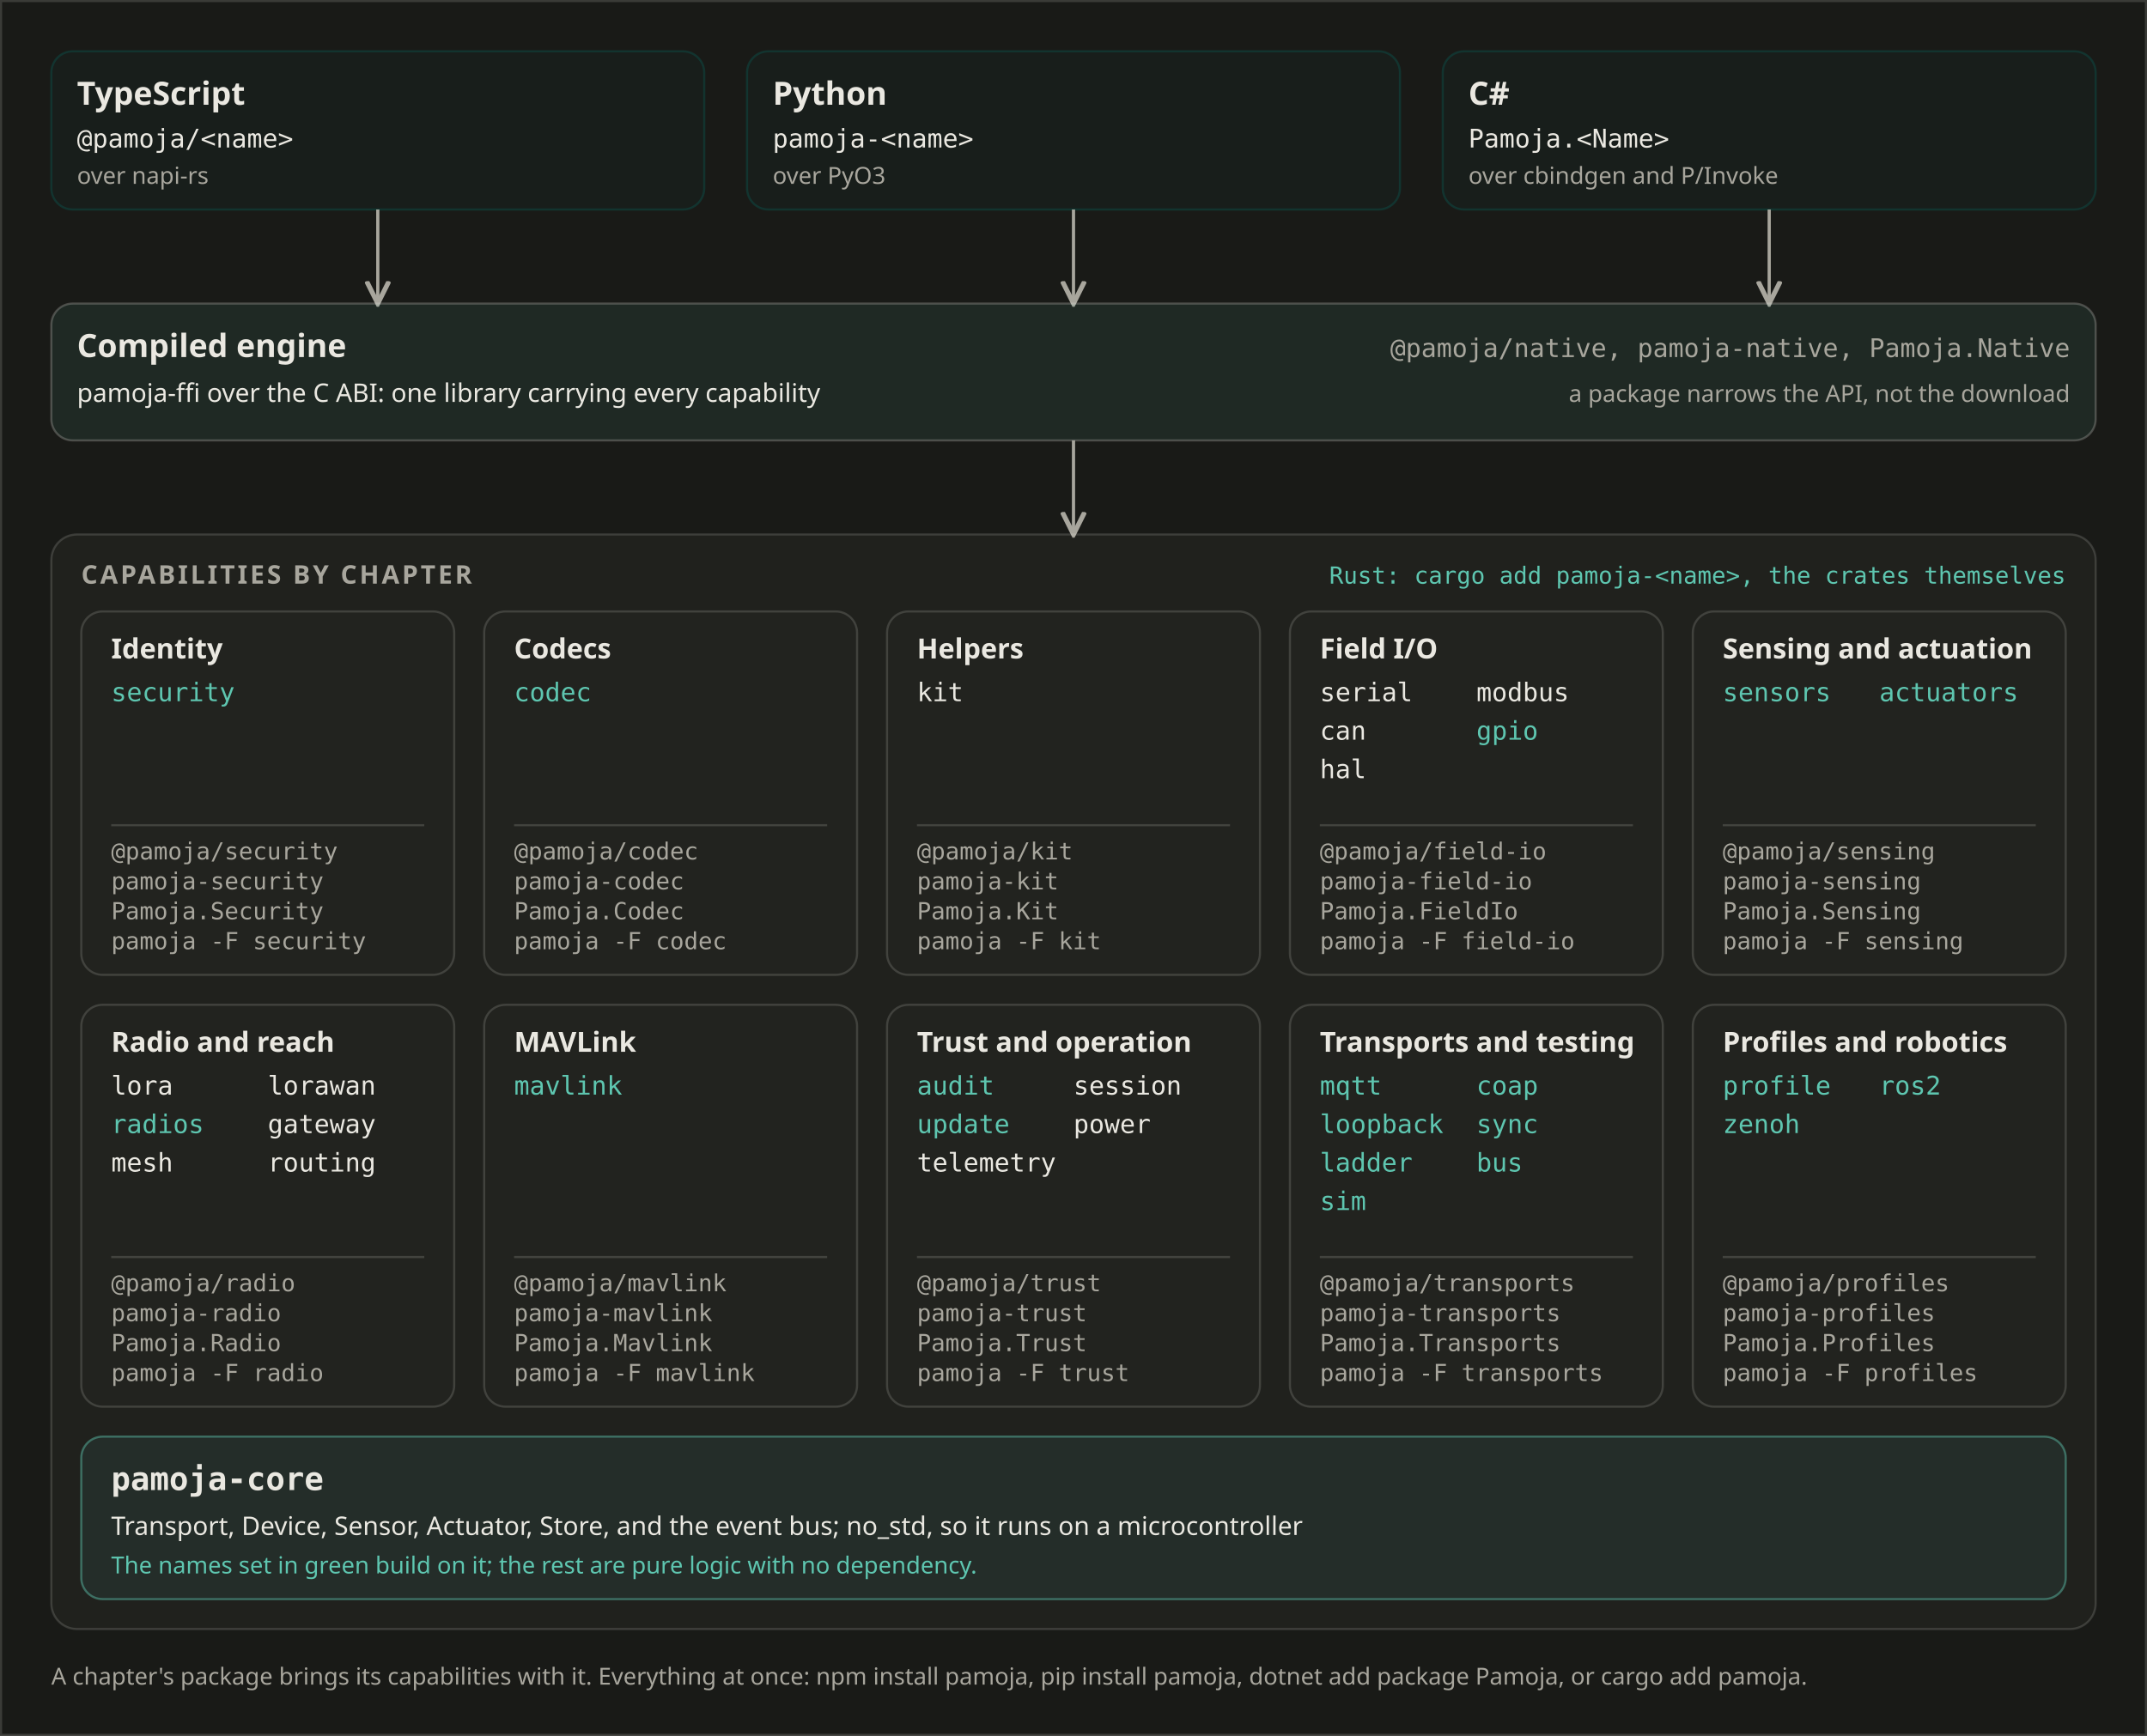
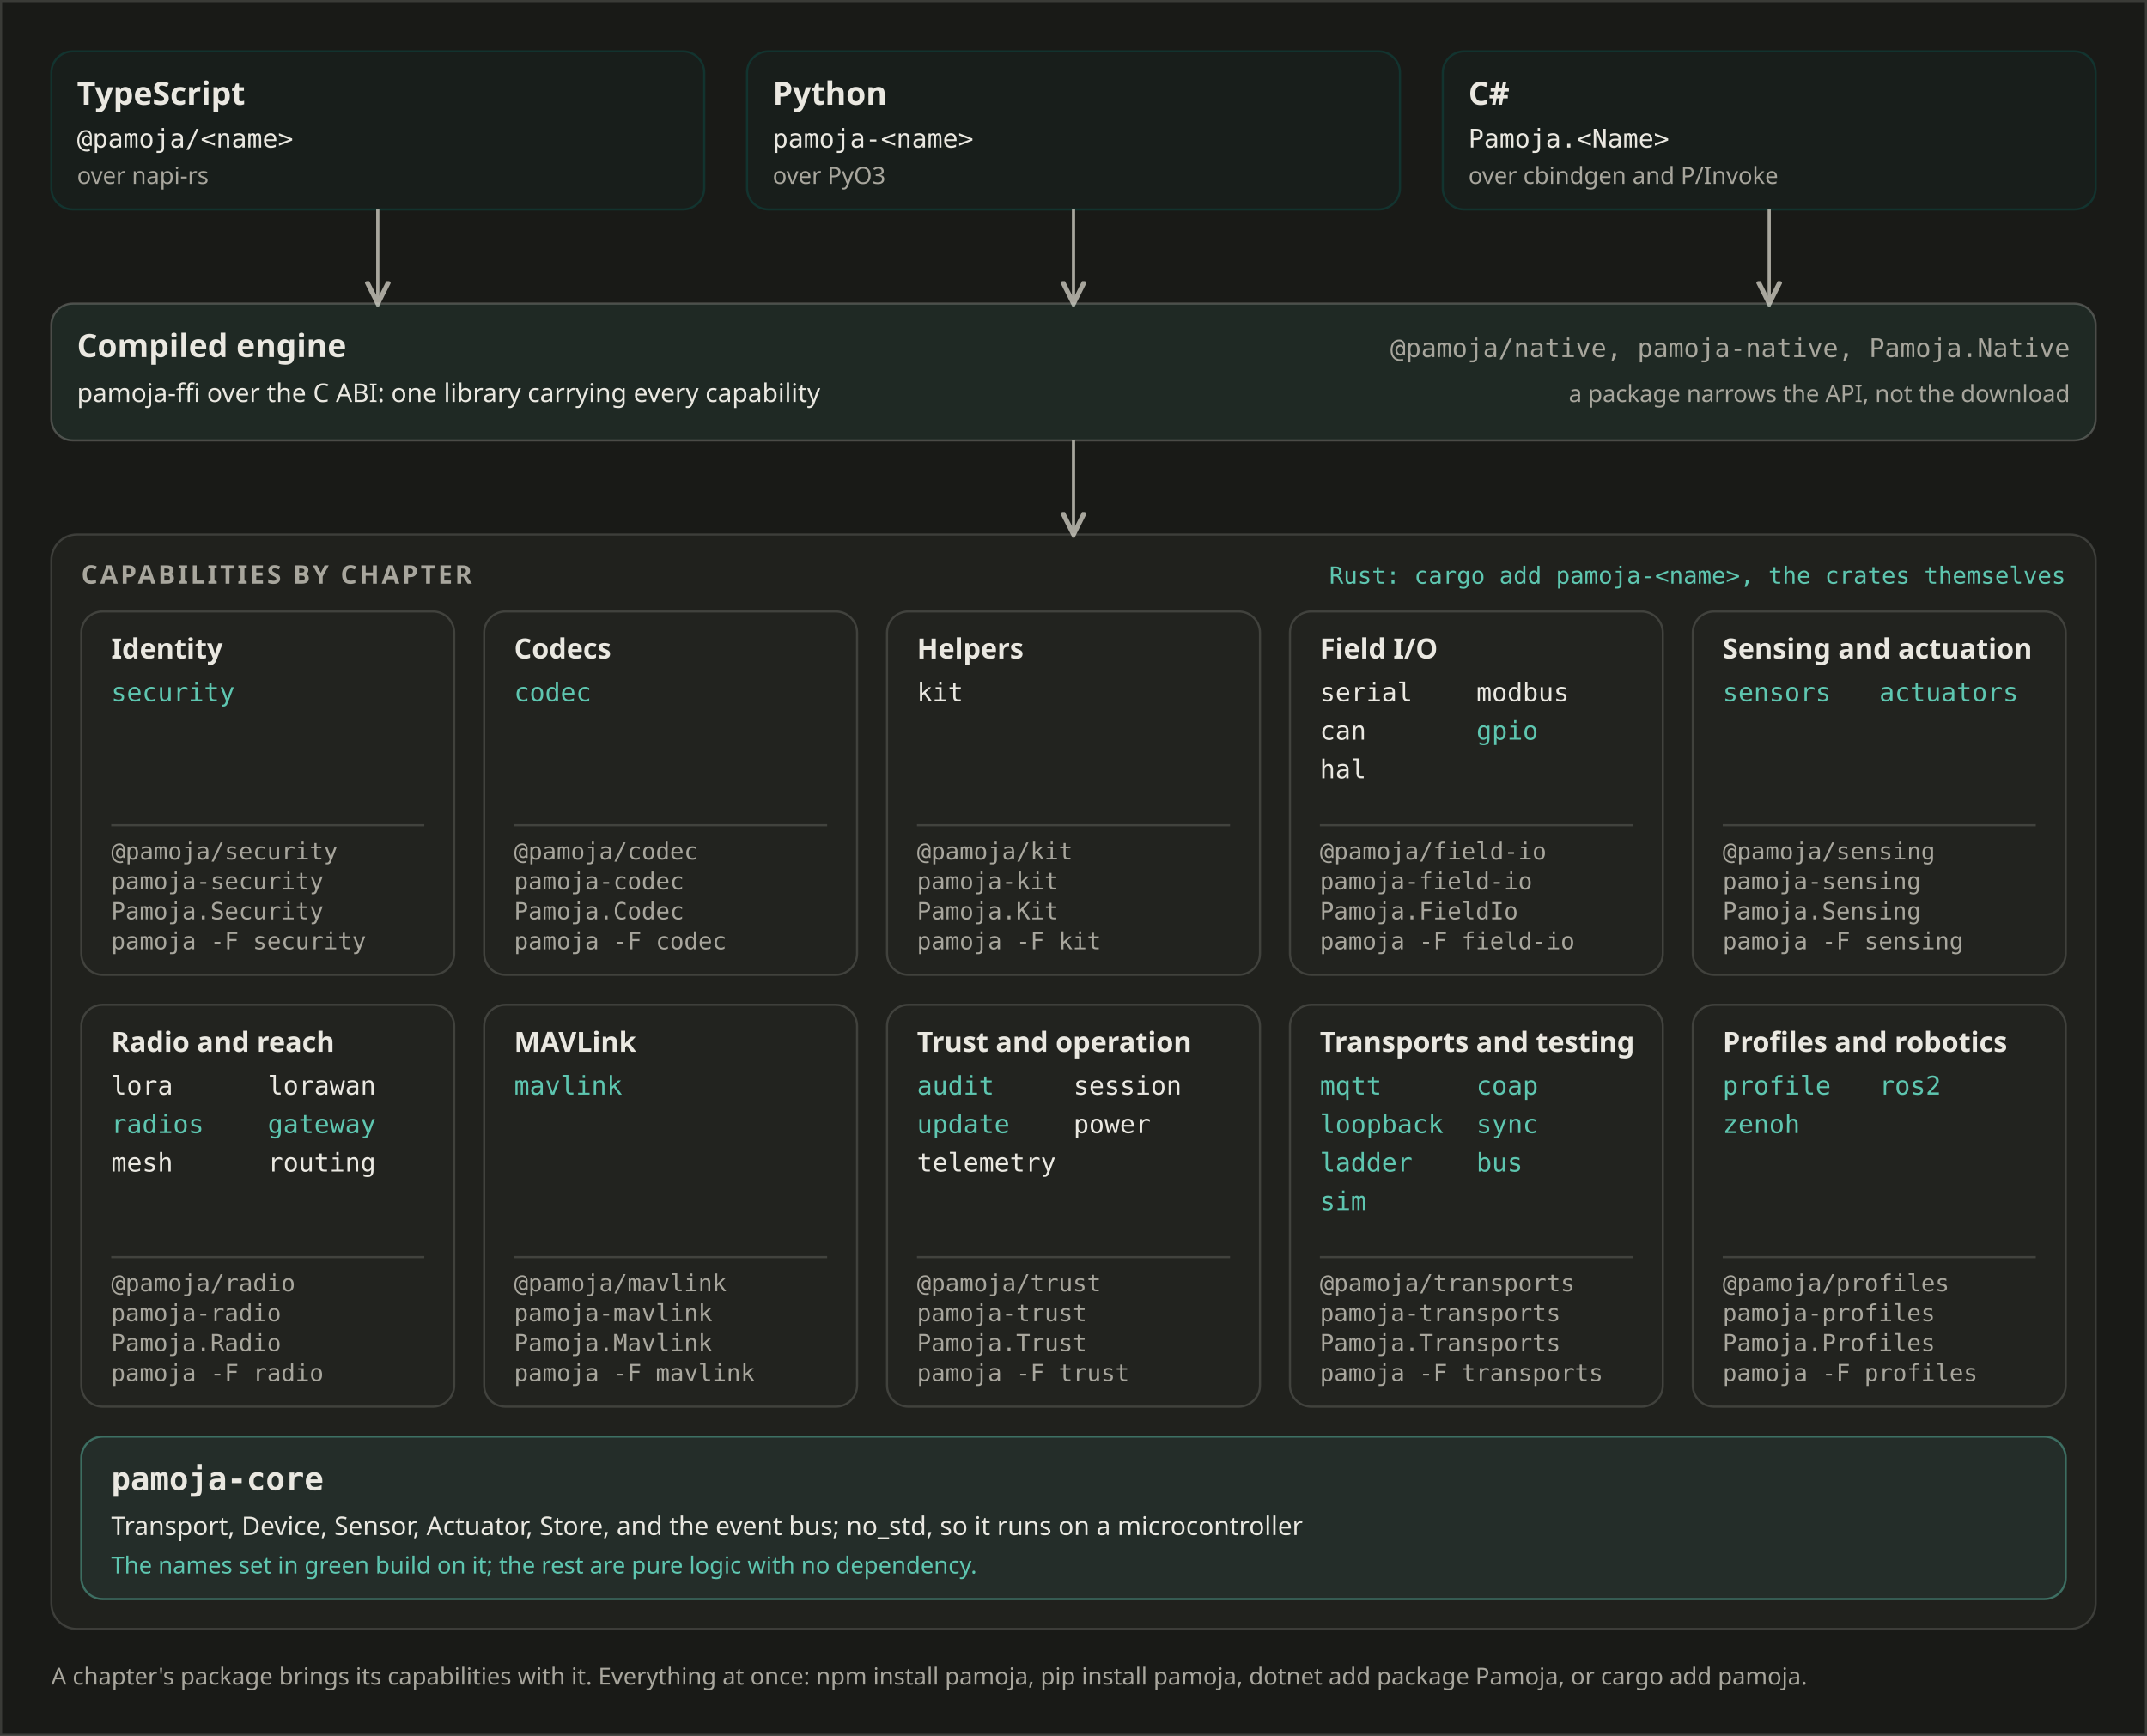
<svg xmlns="http://www.w3.org/2000/svg" width="1004" height="812" viewBox="0 0 1004 812" role="img" aria-labelledby="title">
  <defs>
    <marker id="head" viewBox="0 0 8 8" refX="7" refY="4" markerWidth="8" markerHeight="8" orient="auto">
      <path d="M0,0.5 L7,4 L0,7.5" fill="none" stroke="#a8a69d" stroke-width="1.5" />
    </marker>
  </defs>
  <rect width="1004" height="812" fill="#191a17" />
  <rect x="0.5" y="0.5" width="1003" height="811" fill="none" stroke="rgba(234, 232, 225, 0.16)" stroke-width="1" />
  <rect x="24" y="24" width="305.333" height="74" rx="10" fill="rgba(13, 77, 70, 0.09)" stroke="rgba(13, 77, 70, 0.5)" />
  <text x="36" y="49" font-family="Archivo, 'Segoe UI', system-ui, -apple-system, sans-serif" font-size="15" font-weight="600" fill="#eae8e1">TypeScript</text>
  <text x="36" y="69" font-family="'JetBrains Mono', Consolas, Menlo, monospace" font-size="12" font-weight="400" fill="#eae8e1">@pamoja/&lt;name&gt;</text>
  <text x="36" y="86" font-family="Archivo, 'Segoe UI', system-ui, -apple-system, sans-serif" font-size="11" font-weight="400" fill="#a8a69d">over napi-rs</text>
  <line x1="176.667" y1="98" x2="176.667" y2="142" stroke="#a8a69d" stroke-width="1.5" marker-end="url(#head)" />
  <rect x="349.333" y="24" width="305.333" height="74" rx="10" fill="rgba(13, 77, 70, 0.09)" stroke="rgba(13, 77, 70, 0.5)" />
  <text x="361.333" y="49" font-family="Archivo, 'Segoe UI', system-ui, -apple-system, sans-serif" font-size="15" font-weight="600" fill="#eae8e1">Python</text>
  <text x="361.333" y="69" font-family="'JetBrains Mono', Consolas, Menlo, monospace" font-size="12" font-weight="400" fill="#eae8e1">pamoja-&lt;name&gt;</text>
  <text x="361.333" y="86" font-family="Archivo, 'Segoe UI', system-ui, -apple-system, sans-serif" font-size="11" font-weight="400" fill="#a8a69d">over PyO3</text>
  <line x1="502" y1="98" x2="502" y2="142" stroke="#a8a69d" stroke-width="1.5" marker-end="url(#head)" />
  <rect x="674.667" y="24" width="305.333" height="74" rx="10" fill="rgba(13, 77, 70, 0.09)" stroke="rgba(13, 77, 70, 0.5)" />
  <text x="686.667" y="49" font-family="Archivo, 'Segoe UI', system-ui, -apple-system, sans-serif" font-size="15" font-weight="600" fill="#eae8e1">C#</text>
  <text x="686.667" y="69" font-family="'JetBrains Mono', Consolas, Menlo, monospace" font-size="12" font-weight="400" fill="#eae8e1">Pamoja.&lt;Name&gt;</text>
  <text x="686.667" y="86" font-family="Archivo, 'Segoe UI', system-ui, -apple-system, sans-serif" font-size="11" font-weight="400" fill="#a8a69d">over cbindgen and P/Invoke</text>
  <line x1="827.333" y1="98" x2="827.333" y2="142" stroke="#a8a69d" stroke-width="1.5" marker-end="url(#head)" />
  <rect x="24" y="142" width="956" height="64" rx="10" fill="rgba(94, 198, 176, 0.09)" stroke="rgba(234, 232, 225, 0.24)" />
  <text x="36" y="167" font-family="Archivo, 'Segoe UI', system-ui, -apple-system, sans-serif" font-size="15" font-weight="600" fill="#eae8e1">Compiled engine</text>
  <text x="36" y="188" font-family="Archivo, 'Segoe UI', system-ui, -apple-system, sans-serif" font-size="12" font-weight="400" fill="#eae8e1">pamoja-ffi over the C ABI: one library carrying every capability</text>
  <text x="968" y="167" font-family="'JetBrains Mono', Consolas, Menlo, monospace" font-size="12" font-weight="400" fill="#a8a69d" text-anchor="end">@pamoja/native, pamoja-native, Pamoja.Native</text>
  <text x="968" y="188" font-family="Archivo, 'Segoe UI', system-ui, -apple-system, sans-serif" font-size="11" font-weight="400" fill="#a8a69d" text-anchor="end">a package narrows the API, not the download</text>
  <line x1="502" y1="206" x2="502" y2="250" stroke="#a8a69d" stroke-width="1.5" marker-end="url(#head)" />
  <rect x="24" y="250" width="956" height="512" rx="12" fill="rgba(234, 232, 225, 0.035)" stroke="rgba(234, 232, 225, 0.16)" />
  <text x="38" y="273" font-family="Archivo, 'Segoe UI', system-ui, -apple-system, sans-serif" font-size="12" font-weight="600" fill="#a8a69d" letter-spacing="1.2">CAPABILITIES BY CHAPTER</text>
  <text x="966" y="273" font-family="'JetBrains Mono', Consolas, Menlo, monospace" font-size="11" font-weight="500" fill="#5ec6b0" text-anchor="end">Rust: cargo add pamoja-&lt;name&gt;, the crates themselves</text>
  <rect x="38" y="286" width="174.4" height="170" rx="10" fill="#22231f" stroke="rgba(234, 232, 225, 0.16)" />
  <text x="52" y="308" font-family="Archivo, 'Segoe UI', system-ui, -apple-system, sans-serif" font-size="13" font-weight="600" fill="#eae8e1">Identity</text>
  <text x="52" y="328" font-family="'JetBrains Mono', Consolas, Menlo, monospace" font-size="12" font-weight="500" fill="#5ec6b0">security</text>
  <line x1="52" y1="386" x2="198.4" y2="386" stroke="rgba(234, 232, 225, 0.16)" />
  <text x="52" y="402" font-family="'JetBrains Mono', Consolas, Menlo, monospace" font-size="11" font-weight="400" fill="#a8a69d">@pamoja/security</text>
  <text x="52" y="416" font-family="'JetBrains Mono', Consolas, Menlo, monospace" font-size="11" font-weight="400" fill="#a8a69d">pamoja-security</text>
  <text x="52" y="430" font-family="'JetBrains Mono', Consolas, Menlo, monospace" font-size="11" font-weight="400" fill="#a8a69d">Pamoja.Security</text>
  <text x="52" y="444" font-family="'JetBrains Mono', Consolas, Menlo, monospace" font-size="11" font-weight="400" fill="#a8a69d">pamoja -F security</text>
  <rect x="226.4" y="286" width="174.4" height="170" rx="10" fill="#22231f" stroke="rgba(234, 232, 225, 0.16)" />
  <text x="240.4" y="308" font-family="Archivo, 'Segoe UI', system-ui, -apple-system, sans-serif" font-size="13" font-weight="600" fill="#eae8e1">Codecs</text>
  <text x="240.4" y="328" font-family="'JetBrains Mono', Consolas, Menlo, monospace" font-size="12" font-weight="500" fill="#5ec6b0">codec</text>
  <line x1="240.4" y1="386" x2="386.8" y2="386" stroke="rgba(234, 232, 225, 0.16)" />
  <text x="240.4" y="402" font-family="'JetBrains Mono', Consolas, Menlo, monospace" font-size="11" font-weight="400" fill="#a8a69d">@pamoja/codec</text>
  <text x="240.4" y="416" font-family="'JetBrains Mono', Consolas, Menlo, monospace" font-size="11" font-weight="400" fill="#a8a69d">pamoja-codec</text>
  <text x="240.4" y="430" font-family="'JetBrains Mono', Consolas, Menlo, monospace" font-size="11" font-weight="400" fill="#a8a69d">Pamoja.Codec</text>
  <text x="240.4" y="444" font-family="'JetBrains Mono', Consolas, Menlo, monospace" font-size="11" font-weight="400" fill="#a8a69d">pamoja -F codec</text>
  <rect x="414.8" y="286" width="174.4" height="170" rx="10" fill="#22231f" stroke="rgba(234, 232, 225, 0.16)" />
  <text x="428.8" y="308" font-family="Archivo, 'Segoe UI', system-ui, -apple-system, sans-serif" font-size="13" font-weight="600" fill="#eae8e1">Helpers</text>
  <text x="428.8" y="328" font-family="'JetBrains Mono', Consolas, Menlo, monospace" font-size="12" font-weight="500" fill="#eae8e1">kit</text>
  <line x1="428.8" y1="386" x2="575.2" y2="386" stroke="rgba(234, 232, 225, 0.16)" />
  <text x="428.8" y="402" font-family="'JetBrains Mono', Consolas, Menlo, monospace" font-size="11" font-weight="400" fill="#a8a69d">@pamoja/kit</text>
  <text x="428.8" y="416" font-family="'JetBrains Mono', Consolas, Menlo, monospace" font-size="11" font-weight="400" fill="#a8a69d">pamoja-kit</text>
  <text x="428.8" y="430" font-family="'JetBrains Mono', Consolas, Menlo, monospace" font-size="11" font-weight="400" fill="#a8a69d">Pamoja.Kit</text>
  <text x="428.8" y="444" font-family="'JetBrains Mono', Consolas, Menlo, monospace" font-size="11" font-weight="400" fill="#a8a69d">pamoja -F kit</text>
  <rect x="603.2" y="286" width="174.4" height="170" rx="10" fill="#22231f" stroke="rgba(234, 232, 225, 0.16)" />
  <text x="617.2" y="308" font-family="Archivo, 'Segoe UI', system-ui, -apple-system, sans-serif" font-size="13" font-weight="600" fill="#eae8e1">Field I/O</text>
  <text x="617.2" y="328" font-family="'JetBrains Mono', Consolas, Menlo, monospace" font-size="12" font-weight="500" fill="#eae8e1">serial</text>
  <text x="690.4" y="328" font-family="'JetBrains Mono', Consolas, Menlo, monospace" font-size="12" font-weight="500" fill="#eae8e1">modbus</text>
  <text x="617.2" y="346" font-family="'JetBrains Mono', Consolas, Menlo, monospace" font-size="12" font-weight="500" fill="#eae8e1">can</text>
  <text x="690.4" y="346" font-family="'JetBrains Mono', Consolas, Menlo, monospace" font-size="12" font-weight="500" fill="#5ec6b0">gpio</text>
  <text x="617.2" y="364" font-family="'JetBrains Mono', Consolas, Menlo, monospace" font-size="12" font-weight="500" fill="#eae8e1">hal</text>
  <line x1="617.2" y1="386" x2="763.6" y2="386" stroke="rgba(234, 232, 225, 0.16)" />
  <text x="617.2" y="402" font-family="'JetBrains Mono', Consolas, Menlo, monospace" font-size="11" font-weight="400" fill="#a8a69d">@pamoja/field-io</text>
  <text x="617.2" y="416" font-family="'JetBrains Mono', Consolas, Menlo, monospace" font-size="11" font-weight="400" fill="#a8a69d">pamoja-field-io</text>
  <text x="617.2" y="430" font-family="'JetBrains Mono', Consolas, Menlo, monospace" font-size="11" font-weight="400" fill="#a8a69d">Pamoja.FieldIo</text>
  <text x="617.2" y="444" font-family="'JetBrains Mono', Consolas, Menlo, monospace" font-size="11" font-weight="400" fill="#a8a69d">pamoja -F field-io</text>
  <rect x="791.6" y="286" width="174.4" height="170" rx="10" fill="#22231f" stroke="rgba(234, 232, 225, 0.16)" />
  <text x="805.6" y="308" font-family="Archivo, 'Segoe UI', system-ui, -apple-system, sans-serif" font-size="13" font-weight="600" fill="#eae8e1">Sensing and actuation</text>
  <text x="805.6" y="328" font-family="'JetBrains Mono', Consolas, Menlo, monospace" font-size="12" font-weight="500" fill="#5ec6b0">sensors</text>
  <text x="878.8" y="328" font-family="'JetBrains Mono', Consolas, Menlo, monospace" font-size="12" font-weight="500" fill="#5ec6b0">actuators</text>
  <line x1="805.6" y1="386" x2="952" y2="386" stroke="rgba(234, 232, 225, 0.16)" />
  <text x="805.6" y="402" font-family="'JetBrains Mono', Consolas, Menlo, monospace" font-size="11" font-weight="400" fill="#a8a69d">@pamoja/sensing</text>
  <text x="805.6" y="416" font-family="'JetBrains Mono', Consolas, Menlo, monospace" font-size="11" font-weight="400" fill="#a8a69d">pamoja-sensing</text>
  <text x="805.6" y="430" font-family="'JetBrains Mono', Consolas, Menlo, monospace" font-size="11" font-weight="400" fill="#a8a69d">Pamoja.Sensing</text>
  <text x="805.6" y="444" font-family="'JetBrains Mono', Consolas, Menlo, monospace" font-size="11" font-weight="400" fill="#a8a69d">pamoja -F sensing</text>
  <rect x="38" y="470" width="174.4" height="188" rx="10" fill="#22231f" stroke="rgba(234, 232, 225, 0.16)" />
  <text x="52" y="492" font-family="Archivo, 'Segoe UI', system-ui, -apple-system, sans-serif" font-size="13" font-weight="600" fill="#eae8e1">Radio and reach</text>
  <text x="52" y="512" font-family="'JetBrains Mono', Consolas, Menlo, monospace" font-size="12" font-weight="500" fill="#eae8e1">lora</text>
  <text x="125.2" y="512" font-family="'JetBrains Mono', Consolas, Menlo, monospace" font-size="12" font-weight="500" fill="#eae8e1">lorawan</text>
  <text x="52" y="530" font-family="'JetBrains Mono', Consolas, Menlo, monospace" font-size="12" font-weight="500" fill="#5ec6b0">radios</text>
-   <text x="125.2" y="530" font-family="'JetBrains Mono', Consolas, Menlo, monospace" font-size="12" font-weight="500" fill="#eae8e1">gateway</text>
+   <text x="125.2" y="530" font-family="'JetBrains Mono', Consolas, Menlo, monospace" font-size="12" font-weight="500" fill="#5ec6b0">gateway</text>
  <text x="52" y="548" font-family="'JetBrains Mono', Consolas, Menlo, monospace" font-size="12" font-weight="500" fill="#eae8e1">mesh</text>
  <text x="125.2" y="548" font-family="'JetBrains Mono', Consolas, Menlo, monospace" font-size="12" font-weight="500" fill="#eae8e1">routing</text>
  <line x1="52" y1="588" x2="198.4" y2="588" stroke="rgba(234, 232, 225, 0.16)" />
  <text x="52" y="604" font-family="'JetBrains Mono', Consolas, Menlo, monospace" font-size="11" font-weight="400" fill="#a8a69d">@pamoja/radio</text>
  <text x="52" y="618" font-family="'JetBrains Mono', Consolas, Menlo, monospace" font-size="11" font-weight="400" fill="#a8a69d">pamoja-radio</text>
  <text x="52" y="632" font-family="'JetBrains Mono', Consolas, Menlo, monospace" font-size="11" font-weight="400" fill="#a8a69d">Pamoja.Radio</text>
  <text x="52" y="646" font-family="'JetBrains Mono', Consolas, Menlo, monospace" font-size="11" font-weight="400" fill="#a8a69d">pamoja -F radio</text>
  <rect x="226.4" y="470" width="174.4" height="188" rx="10" fill="#22231f" stroke="rgba(234, 232, 225, 0.16)" />
  <text x="240.4" y="492" font-family="Archivo, 'Segoe UI', system-ui, -apple-system, sans-serif" font-size="13" font-weight="600" fill="#eae8e1">MAVLink</text>
  <text x="240.4" y="512" font-family="'JetBrains Mono', Consolas, Menlo, monospace" font-size="12" font-weight="500" fill="#5ec6b0">mavlink</text>
  <line x1="240.4" y1="588" x2="386.8" y2="588" stroke="rgba(234, 232, 225, 0.16)" />
  <text x="240.4" y="604" font-family="'JetBrains Mono', Consolas, Menlo, monospace" font-size="11" font-weight="400" fill="#a8a69d">@pamoja/mavlink</text>
  <text x="240.4" y="618" font-family="'JetBrains Mono', Consolas, Menlo, monospace" font-size="11" font-weight="400" fill="#a8a69d">pamoja-mavlink</text>
  <text x="240.4" y="632" font-family="'JetBrains Mono', Consolas, Menlo, monospace" font-size="11" font-weight="400" fill="#a8a69d">Pamoja.Mavlink</text>
  <text x="240.4" y="646" font-family="'JetBrains Mono', Consolas, Menlo, monospace" font-size="11" font-weight="400" fill="#a8a69d">pamoja -F mavlink</text>
  <rect x="414.8" y="470" width="174.4" height="188" rx="10" fill="#22231f" stroke="rgba(234, 232, 225, 0.16)" />
  <text x="428.8" y="492" font-family="Archivo, 'Segoe UI', system-ui, -apple-system, sans-serif" font-size="13" font-weight="600" fill="#eae8e1">Trust and operation</text>
  <text x="428.8" y="512" font-family="'JetBrains Mono', Consolas, Menlo, monospace" font-size="12" font-weight="500" fill="#5ec6b0">audit</text>
  <text x="502" y="512" font-family="'JetBrains Mono', Consolas, Menlo, monospace" font-size="12" font-weight="500" fill="#eae8e1">session</text>
  <text x="428.8" y="530" font-family="'JetBrains Mono', Consolas, Menlo, monospace" font-size="12" font-weight="500" fill="#5ec6b0">update</text>
  <text x="502" y="530" font-family="'JetBrains Mono', Consolas, Menlo, monospace" font-size="12" font-weight="500" fill="#eae8e1">power</text>
  <text x="428.8" y="548" font-family="'JetBrains Mono', Consolas, Menlo, monospace" font-size="12" font-weight="500" fill="#eae8e1">telemetry</text>
  <line x1="428.8" y1="588" x2="575.2" y2="588" stroke="rgba(234, 232, 225, 0.16)" />
  <text x="428.8" y="604" font-family="'JetBrains Mono', Consolas, Menlo, monospace" font-size="11" font-weight="400" fill="#a8a69d">@pamoja/trust</text>
  <text x="428.8" y="618" font-family="'JetBrains Mono', Consolas, Menlo, monospace" font-size="11" font-weight="400" fill="#a8a69d">pamoja-trust</text>
  <text x="428.8" y="632" font-family="'JetBrains Mono', Consolas, Menlo, monospace" font-size="11" font-weight="400" fill="#a8a69d">Pamoja.Trust</text>
  <text x="428.8" y="646" font-family="'JetBrains Mono', Consolas, Menlo, monospace" font-size="11" font-weight="400" fill="#a8a69d">pamoja -F trust</text>
  <rect x="603.2" y="470" width="174.4" height="188" rx="10" fill="#22231f" stroke="rgba(234, 232, 225, 0.16)" />
  <text x="617.2" y="492" font-family="Archivo, 'Segoe UI', system-ui, -apple-system, sans-serif" font-size="13" font-weight="600" fill="#eae8e1">Transports and testing</text>
  <text x="617.2" y="512" font-family="'JetBrains Mono', Consolas, Menlo, monospace" font-size="12" font-weight="500" fill="#5ec6b0">mqtt</text>
  <text x="690.4" y="512" font-family="'JetBrains Mono', Consolas, Menlo, monospace" font-size="12" font-weight="500" fill="#5ec6b0">coap</text>
  <text x="617.2" y="530" font-family="'JetBrains Mono', Consolas, Menlo, monospace" font-size="12" font-weight="500" fill="#5ec6b0">loopback</text>
  <text x="690.4" y="530" font-family="'JetBrains Mono', Consolas, Menlo, monospace" font-size="12" font-weight="500" fill="#5ec6b0">sync</text>
  <text x="617.2" y="548" font-family="'JetBrains Mono', Consolas, Menlo, monospace" font-size="12" font-weight="500" fill="#5ec6b0">ladder</text>
  <text x="690.4" y="548" font-family="'JetBrains Mono', Consolas, Menlo, monospace" font-size="12" font-weight="500" fill="#5ec6b0">bus</text>
  <text x="617.2" y="566" font-family="'JetBrains Mono', Consolas, Menlo, monospace" font-size="12" font-weight="500" fill="#5ec6b0">sim</text>
  <line x1="617.2" y1="588" x2="763.6" y2="588" stroke="rgba(234, 232, 225, 0.16)" />
  <text x="617.2" y="604" font-family="'JetBrains Mono', Consolas, Menlo, monospace" font-size="11" font-weight="400" fill="#a8a69d">@pamoja/transports</text>
  <text x="617.2" y="618" font-family="'JetBrains Mono', Consolas, Menlo, monospace" font-size="11" font-weight="400" fill="#a8a69d">pamoja-transports</text>
  <text x="617.2" y="632" font-family="'JetBrains Mono', Consolas, Menlo, monospace" font-size="11" font-weight="400" fill="#a8a69d">Pamoja.Transports</text>
  <text x="617.2" y="646" font-family="'JetBrains Mono', Consolas, Menlo, monospace" font-size="11" font-weight="400" fill="#a8a69d">pamoja -F transports</text>
  <rect x="791.6" y="470" width="174.4" height="188" rx="10" fill="#22231f" stroke="rgba(234, 232, 225, 0.16)" />
  <text x="805.6" y="492" font-family="Archivo, 'Segoe UI', system-ui, -apple-system, sans-serif" font-size="13" font-weight="600" fill="#eae8e1">Profiles and robotics</text>
  <text x="805.6" y="512" font-family="'JetBrains Mono', Consolas, Menlo, monospace" font-size="12" font-weight="500" fill="#5ec6b0">profile</text>
  <text x="878.8" y="512" font-family="'JetBrains Mono', Consolas, Menlo, monospace" font-size="12" font-weight="500" fill="#5ec6b0">ros2</text>
  <text x="805.6" y="530" font-family="'JetBrains Mono', Consolas, Menlo, monospace" font-size="12" font-weight="500" fill="#5ec6b0">zenoh</text>
  <line x1="805.6" y1="588" x2="952" y2="588" stroke="rgba(234, 232, 225, 0.16)" />
  <text x="805.6" y="604" font-family="'JetBrains Mono', Consolas, Menlo, monospace" font-size="11" font-weight="400" fill="#a8a69d">@pamoja/profiles</text>
  <text x="805.6" y="618" font-family="'JetBrains Mono', Consolas, Menlo, monospace" font-size="11" font-weight="400" fill="#a8a69d">pamoja-profiles</text>
  <text x="805.6" y="632" font-family="'JetBrains Mono', Consolas, Menlo, monospace" font-size="11" font-weight="400" fill="#a8a69d">Pamoja.Profiles</text>
  <text x="805.6" y="646" font-family="'JetBrains Mono', Consolas, Menlo, monospace" font-size="11" font-weight="400" fill="#a8a69d">pamoja -F profiles</text>
  <rect x="38" y="672" width="928" height="76" rx="10" fill="rgba(94, 198, 176, 0.08)" stroke="rgba(94, 198, 176, 0.45)" />
  <text x="52" y="697" font-family="'JetBrains Mono', Consolas, Menlo, monospace" font-size="15" font-weight="600" fill="#eae8e1">pamoja-core</text>
  <text x="52" y="718" font-family="Archivo, 'Segoe UI', system-ui, -apple-system, sans-serif" font-size="12" font-weight="400" fill="#eae8e1">Transport, Device, Sensor, Actuator, Store, and the event bus; no_std, so it runs on a microcontroller</text>
  <text x="52" y="736" font-family="Archivo, 'Segoe UI', system-ui, -apple-system, sans-serif" font-size="11" font-weight="400" fill="#5ec6b0">The names set in green build on it; the rest are pure logic with no dependency.</text>
  <text x="24" y="788" font-family="Archivo, 'Segoe UI', system-ui, -apple-system, sans-serif" font-size="11" font-weight="400" fill="#a8a69d">A chapter's package brings its capabilities with it. Everything at once: npm install pamoja, pip install pamoja, dotnet add package Pamoja, or cargo add pamoja.</text>
</svg>
